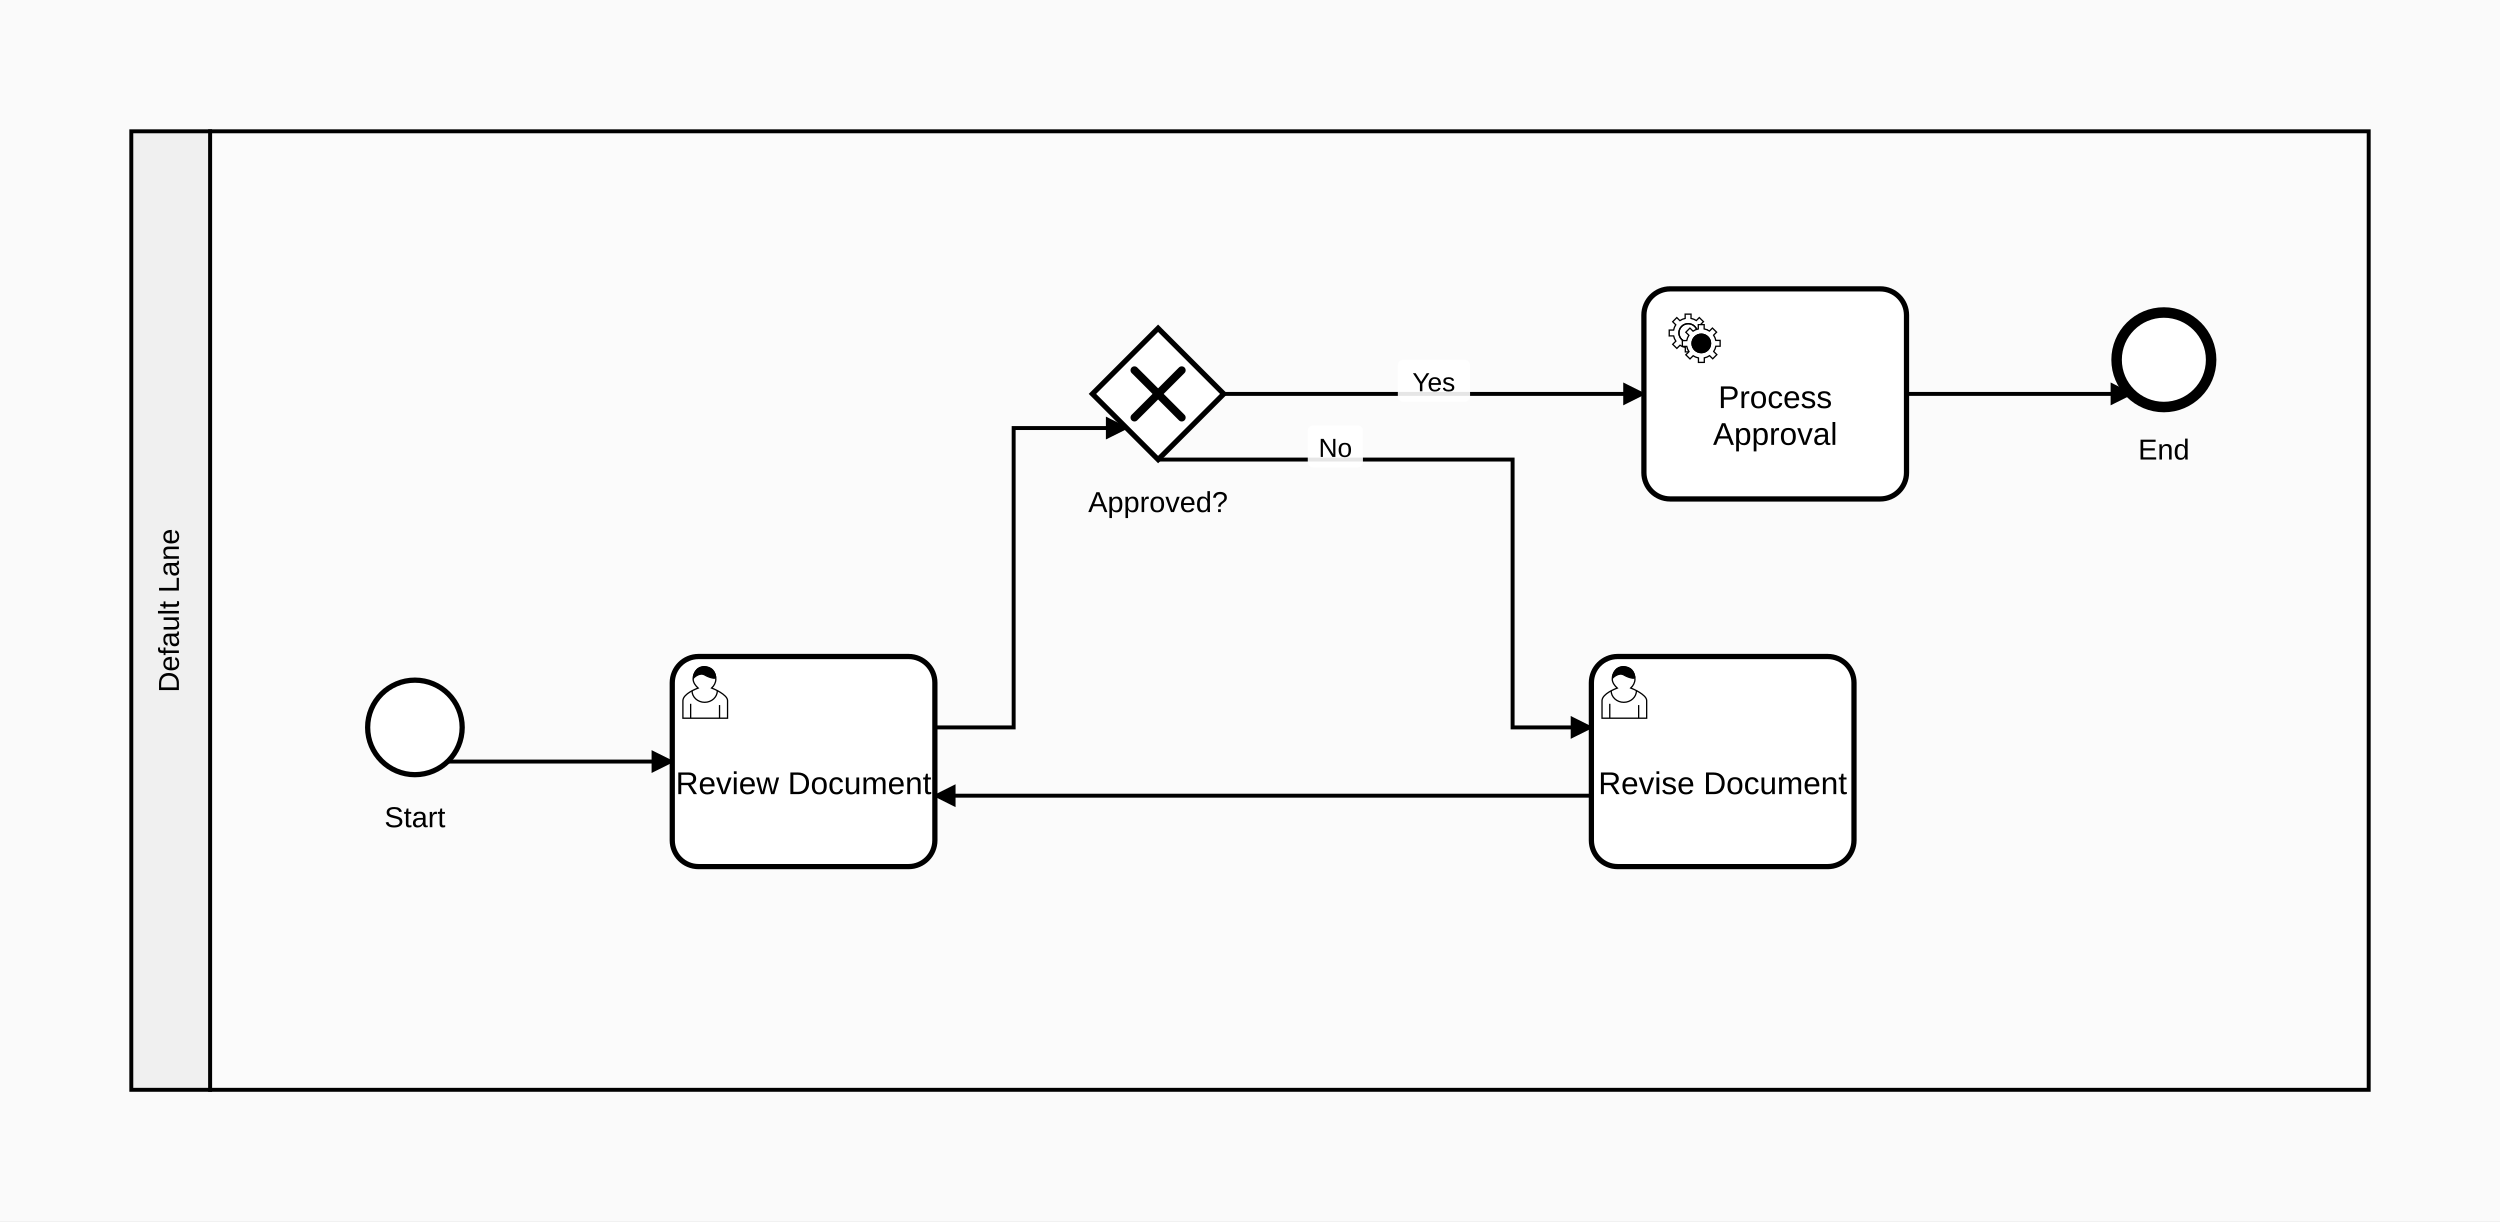
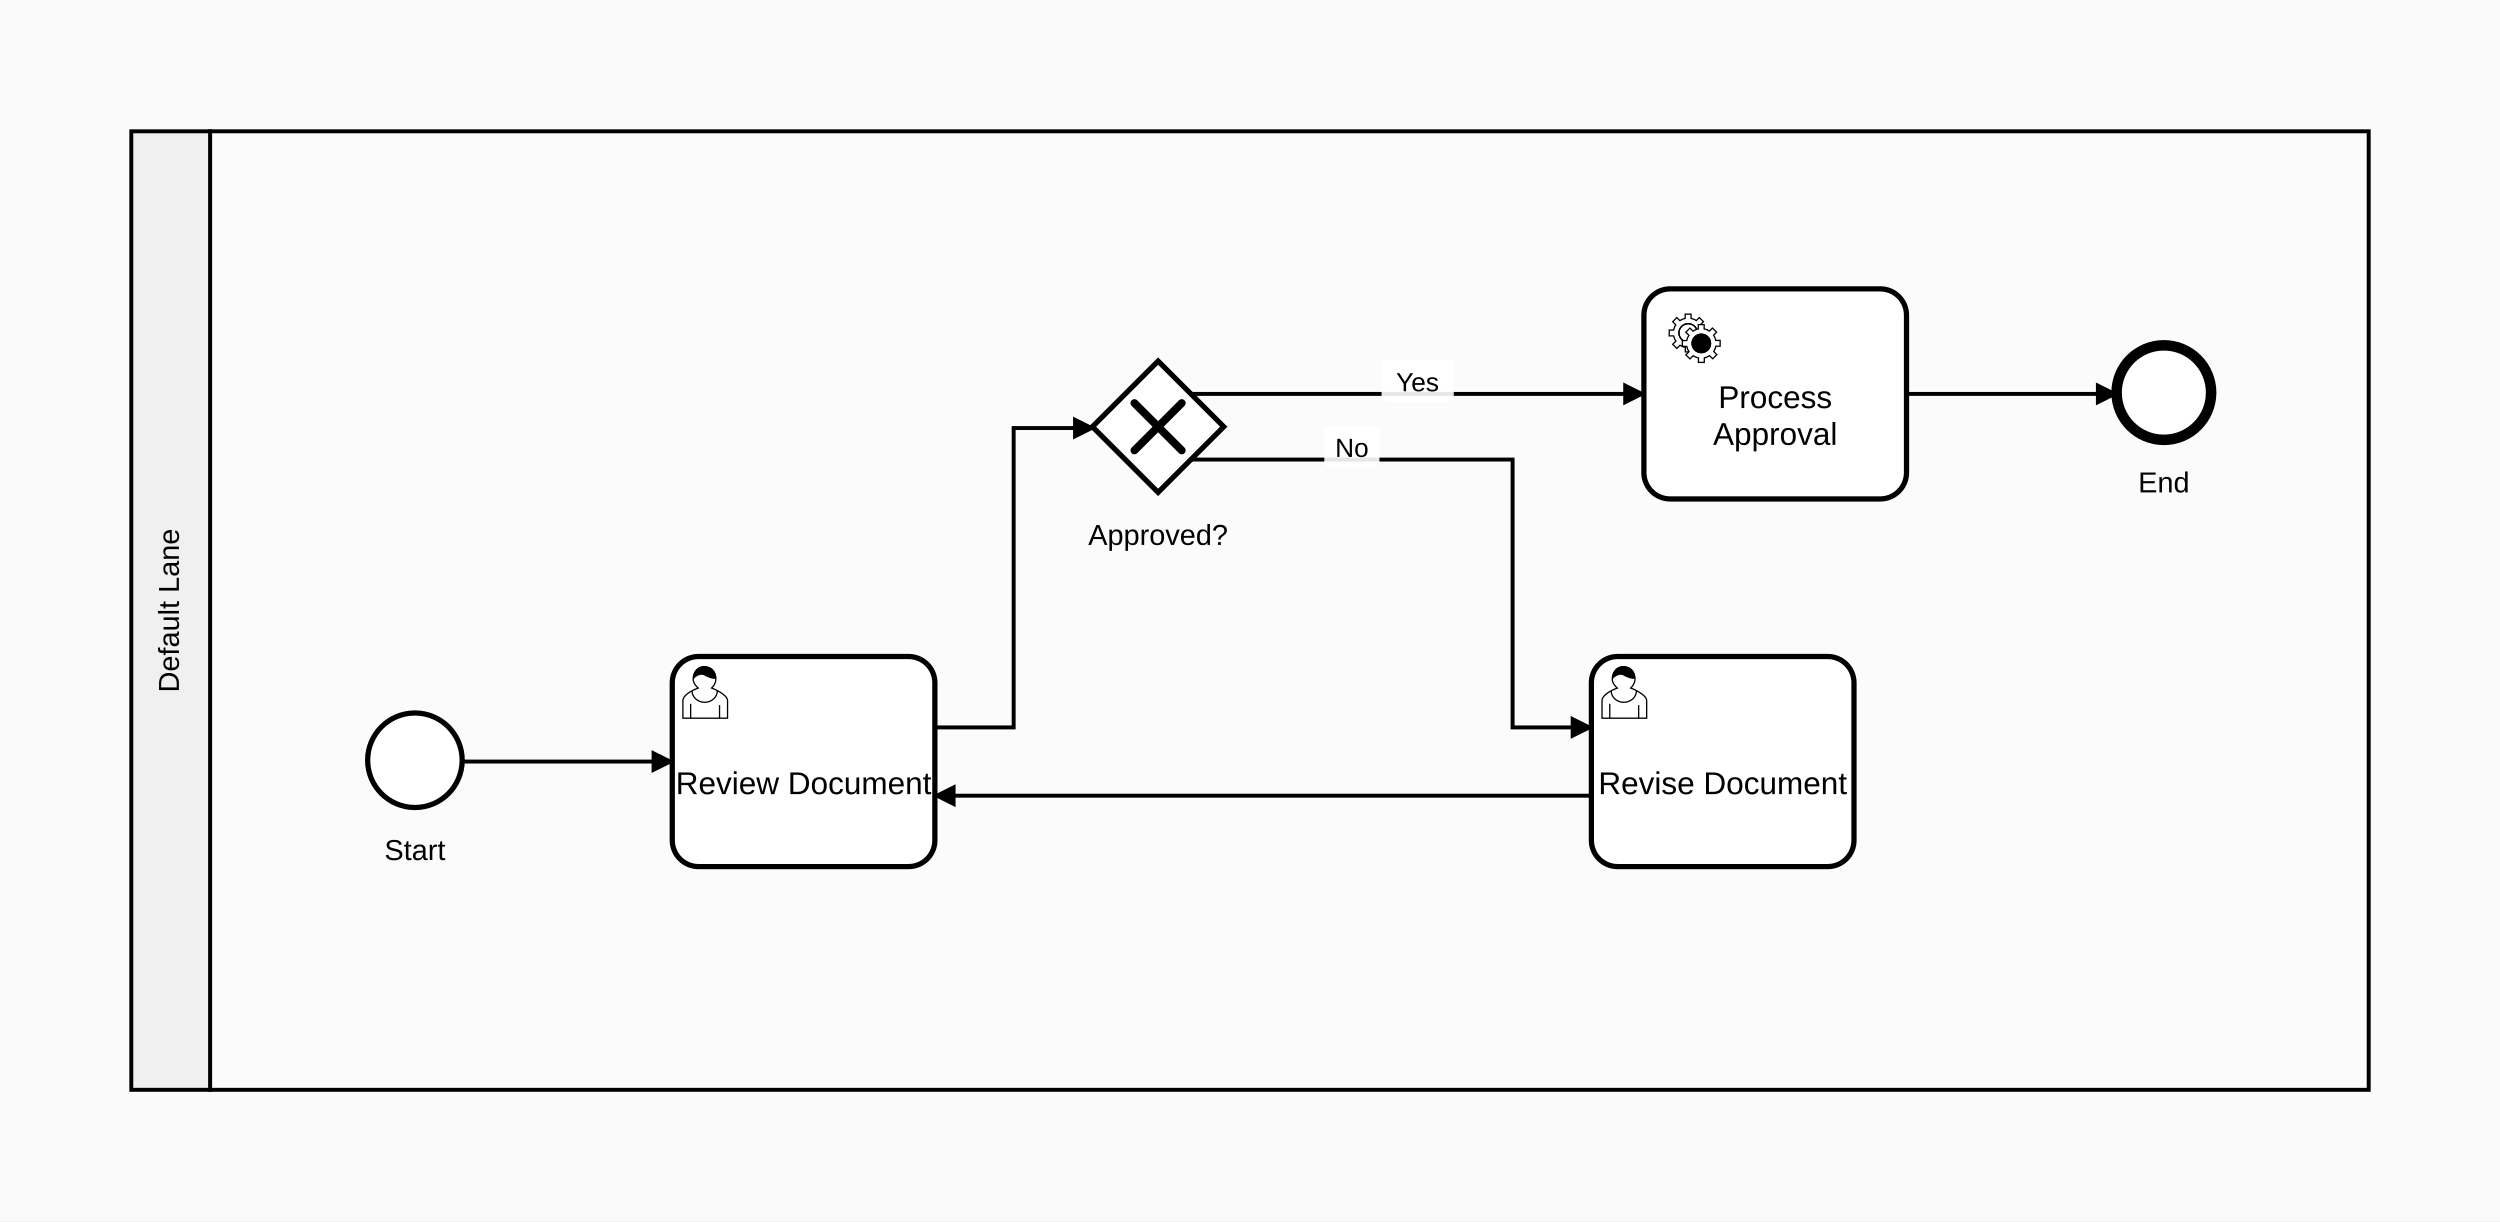
<svg xmlns="http://www.w3.org/2000/svg" width="952" height="465" viewBox="0 0 952 465" font-family="Arial, sans-serif">
  <defs>
    <marker id="seq-end" viewBox="0 0 20 20" refX="11" refY="10" markerWidth="10" markerHeight="10" orient="auto">
      <path d="M 1 5 L 11 10 L 1 15 Z" fill="#000000" stroke="#000000" stroke-width="1" />
    </marker>
    <marker id="seq-default-src" viewBox="0 0 20 20" refX="6" refY="10" markerWidth="10" markerHeight="10" orient="auto">
      <path d="M 6 3 L 10 17" stroke="#000000" stroke-width="1.5" />
    </marker>
    <marker id="seq-conditional-src" viewBox="0 0 20 20" refX="1" refY="10" markerWidth="12" markerHeight="12" orient="auto">
      <path d="M 1 10 L 8 6 L 15 10 L 8 14 Z" fill="#ffffff" stroke="#000000" stroke-width="1" />
    </marker>
    <marker id="msg-start" viewBox="0 0 20 20" refX="6" refY="6" markerWidth="20" markerHeight="20" orient="auto">
      <circle cx="6" cy="6" r="3.5" fill="#ffffff" stroke="#000000" stroke-width="1" />
    </marker>
    <marker id="msg-end" viewBox="0 0 20 20" refX="8.5" refY="5" markerWidth="20" markerHeight="20" orient="auto">
      <path d="m 1 5 l 0 -3 l 7 3 l -7 3 z" fill="#ffffff" stroke="#000000" stroke-width="1" stroke-linecap="butt" />
    </marker>
    <marker id="assoc-end" viewBox="0 0 20 20" refX="11" refY="10" markerWidth="10" markerHeight="10" orient="auto">
      <path d="M 1 5 L 11 10 L 1 15" fill="none" stroke="#000000" stroke-width="1.5" />
    </marker>
  </defs>
  <rect width="952" height="465" fill="#fafafa" />
  <rect x="80" y="50" width="822" height="365" fill="#ffffff" fill-opacity="0.25" stroke="#000000" stroke-width="1.5" />
  <rect x="50" y="50" width="30" height="365" fill="#f0f0f0" stroke="#000000" stroke-width="1.5" />
  <text x="65" y="232.5" text-anchor="middle" dominant-baseline="middle" font-size="11" fill="#000000" transform="rotate(-90,65,232.5)">Default Lane</text>
-   <path d="M 170.4 290 L 256 290" stroke="#000000" stroke-width="1.5" fill="none" marker-end="url(#seq-end)" />
-   <path d="M 356 277 L 386 277 L 386 163 L 429 163" stroke="#000000" stroke-width="1.5" fill="none" marker-end="url(#seq-end)" />
-   <path d="M 466 150 L 626 150" stroke="#000000" stroke-width="1.5" fill="none" marker-end="url(#seq-end)" />
-   <rect x="532.3" y="137" width="27.5" height="16" rx="2" fill="white" fill-opacity="0.9" />
-   <text x="546" y="149" text-anchor="middle" font-size="10" fill="#000000">Yes</text>
-   <path d="M 441 175 L 576 175 L 576 277 L 606 277" stroke="#000000" stroke-width="1.5" fill="none" marker-end="url(#seq-end)" />
-   <rect x="498" y="162" width="21" height="16" rx="2" fill="white" fill-opacity="0.9" />
-   <text x="508.5" y="174" text-anchor="middle" font-size="10" fill="#000000">No</text>
+   <path d="M 176 290 L 256 290" stroke="#000000" stroke-width="1.5" fill="none" marker-end="url(#seq-end)" />
+   <path d="M 356 277 L 386 277 L 386 163 L 416.5 163" stroke="#000000" stroke-width="1.5" fill="none" marker-end="url(#seq-end)" />
+   <path d="M 453.5 150 L 626 150" stroke="#000000" stroke-width="1.5" fill="none" marker-end="url(#seq-end)" />
+   <rect x="526.1" y="137" width="27.5" height="16" rx="2" fill="white" fill-opacity="0.9" />
+   <text x="539.8" y="149" text-anchor="middle" font-size="10" fill="#000000">Yes</text>
+   <path d="M 453.5 175 L 576 175 L 576 277 L 606 277" stroke="#000000" stroke-width="1.5" fill="none" marker-end="url(#seq-end)" />
+   <rect x="504.3" y="162" width="21" height="16" rx="2" fill="white" fill-opacity="0.9" />
+   <text x="514.8" y="174" text-anchor="middle" font-size="10" fill="#000000">No</text>
  <path d="M 606 303 L 356 303" stroke="#000000" stroke-width="1.5" fill="none" marker-end="url(#seq-end)" />
-   <path d="M 726 150 L 811.6 150" stroke="#000000" stroke-width="1.5" fill="none" marker-end="url(#seq-end)" />
-   <circle cx="158" cy="277" r="18" fill="#ffffff" fill-opacity="0.95" stroke="#000000" stroke-width="2" />
-   <text x="158" y="315" text-anchor="middle" font-size="11" fill="#000000">Start</text>
+   <path d="M 726 150 L 806 150" stroke="#000000" stroke-width="1.5" fill="none" marker-end="url(#seq-end)" />
+   <circle cx="158" cy="289.5" r="18" fill="#ffffff" fill-opacity="0.95" stroke="#000000" stroke-width="2" />
+   <text x="158" y="327.5" text-anchor="middle" font-size="11" fill="#000000">Start</text>
  <rect x="256" y="250" width="100" height="80" rx="10" ry="10" fill="#ffffff" fill-opacity="0.95" stroke="#000000" stroke-width="2" />
  <g>
    <path d="m 271,262 c 0.909,-0.845 1.594,-2.049 1.594,-3.385 0,-2.554 -1.805,-4.622 -4.357,-4.622 -2.552,0 -4.288,2.068 -4.288,4.622 0,1.348 0.974,2.562 1.896,3.405 -0.529,0.187 -5.669,2.097 -5.794,4.756 v 6.718 h 17 v -6.718 c 0,-2.298 -5.528,-4.595 -6.051,-4.776 z m -8,6 l 0,5.5 m 11,0 l 0,-5" fill="#ffffff" stroke="#000000" stroke-width="0.5" />
    <path d="m 273.162,263.009 c 0,2.447 -2.158,4.431 -4.821,4.431 -2.665,0 -4.822,-1.981 -4.822,-4.431" fill="none" stroke="#000000" stroke-width="0.5" />
    <path d="m 264.1,258.2 c 0,0 2.251,-2.358 4.274,-1.177 2.024,1.181 4.221,1.537 4.124,0.965 -0.098,-0.57 -0.117,-3.791 -4.191,-4.136 -3.575,0.001 -4.208,3.367 -4.207,4.348 z" fill="#000000" stroke="#000000" stroke-width="0.5" />
  </g>
  <text x="306" y="299" text-anchor="middle" dominant-baseline="middle" font-size="12" fill="#000000">Review Document</text>
-   <polygon points="441,125 466,150 441,175 416,150" fill="#ffffff" fill-opacity="0.95" stroke="#000000" stroke-width="2" />
-   <line x1="432" y1="141" x2="450" y2="159" stroke="#000000" stroke-width="3" stroke-linecap="round" />
-   <line x1="450" y1="141" x2="432" y2="159" stroke="#000000" stroke-width="3" stroke-linecap="round" />
-   <text x="441" y="195" text-anchor="middle" font-size="11" fill="#000000">Approved?</text>
+   <polygon points="441,137.5 466,162.5 441,187.5 416,162.5" fill="#ffffff" fill-opacity="0.95" stroke="#000000" stroke-width="2" />
+   <line x1="432" y1="153.5" x2="450" y2="171.5" stroke="#000000" stroke-width="3" stroke-linecap="round" />
+   <line x1="450" y1="153.5" x2="432" y2="171.5" stroke="#000000" stroke-width="3" stroke-linecap="round" />
+   <text x="441" y="207.5" text-anchor="middle" font-size="11" fill="#000000">Approved?</text>
  <rect x="626" y="110" width="100" height="80" rx="10" ry="10" fill="#ffffff" fill-opacity="0.95" stroke="#000000" stroke-width="2" />
  <g>
    <path d="m 644,134 v -1.713 c 0.352,-0.071 0.704,-0.178 1.048,-0.321 0.344,-0.145 0.666,-0.321 0.966,-0.521 l 1.194,1.18 1.567,-1.577 -1.195,-1.18 c 0.403,-0.614 0.683,-1.299 0.825,-2.018 l 1.622,-0.01 v -2.22 l -1.637,0.01 c -0.073,-0.352 -0.178,-0.7 -0.324,-1.044 -0.145,-0.344 -0.321,-0.664 -0.523,-0.962 l 1.131,-1.136 -1.583,-1.563 -1.13,1.136 c -0.614,-0.401 -1.303,-0.681 -2.023,-0.822 l 0.009,-1.619 h -2.241 l 0.004,1.631 c -0.354,0.074 -0.705,0.18 -1.05,0.324 -0.344,0.144 -0.665,0.321 -0.964,0.52 l -1.17,-1.158 -1.567,1.579 1.168,1.157 c -0.403,0.613 -0.683,1.298 -0.825,2.017 l -1.659,0.003 v 2.222 l 1.672,-0.006 c 0.073,0.351 0.18,0.702 0.324,1.045 0.145,0.344 0.321,0.664 0.523,0.961 l -1.199,1.197 1.584,1.56 1.196,-1.193 c 0.614,0.403 1.303,0.682 2.023,0.823 l 0.001,1.699 h 2.227 z m 0.221,-3.996 c -1.789,0.75 -3.858,-0.093 -4.61,-1.874 -0.752,-1.783 0.091,-3.846 1.88,-4.596 1.788,-0.749 3.857,0.093 4.609,1.874 0.752,1.782 -0.091,3.846 -1.879,4.596 z" fill="#ffffff" stroke="#000000" stroke-width="0.5" />
    <path d="m 644.221,130.004 c -1.789,0.75 -3.858,-0.093 -4.61,-1.874 -0.752,-1.783 0.091,-3.846 1.88,-4.596 1.788,-0.749 3.857,0.093 4.609,1.874 0.752,1.782 -0.091,3.846 -1.879,4.596 z" fill="none" stroke="#000000" stroke-width="0.5" />
    <path d="m 649,138 v -1.713 c 0.352,-0.071 0.704,-0.178 1.048,-0.321 0.344,-0.145 0.666,-0.321 0.966,-0.521 l 1.194,1.18 1.567,-1.577 -1.195,-1.18 c 0.403,-0.614 0.683,-1.299 0.825,-2.018 l 1.622,-0.01 v -2.22 l -1.637,0.01 c -0.073,-0.352 -0.178,-0.7 -0.324,-1.044 -0.145,-0.344 -0.321,-0.664 -0.523,-0.962 l 1.131,-1.136 -1.583,-1.563 -1.13,1.136 c -0.614,-0.401 -1.303,-0.681 -2.023,-0.822 l 0.009,-1.619 h -2.241 l 0.004,1.631 c -0.354,0.074 -0.705,0.18 -1.05,0.324 -0.344,0.144 -0.665,0.321 -0.964,0.52 l -1.17,-1.158 -1.567,1.579 1.168,1.157 c -0.403,0.613 -0.683,1.298 -0.825,2.017 l -1.659,0.003 v 2.222 l 1.672,-0.006 c 0.073,0.351 0.18,0.702 0.324,1.045 0.145,0.344 0.321,0.664 0.523,0.961 l -1.199,1.197 1.584,1.56 1.196,-1.193 c 0.614,0.403 1.303,0.682 2.023,0.823 l 0.001,1.699 h 2.227 z m 0.221,-3.996 c -1.789,0.75 -3.858,-0.093 -4.61,-1.874 -0.752,-1.783 0.091,-3.846 1.88,-4.596 1.788,-0.749 3.857,0.093 4.609,1.874 0.752,1.782 -0.091,3.846 -1.879,4.596 z" fill="#ffffff" stroke="#000000" stroke-width="0.5" />
    <path d="m 649.221,134.004 c -1.789,0.75 -3.858,-0.093 -4.61,-1.874 -0.752,-1.783 0.091,-3.846 1.88,-4.596 1.788,-0.749 3.857,0.093 4.609,1.874 0.752,1.782 -0.091,3.846 -1.879,4.596 z" fill="#000000" stroke="#000000" stroke-width="0.5" />
  </g>
  <text x="676" y="152" text-anchor="middle" dominant-baseline="middle" font-size="12" fill="#000000">Process</text>
  <text x="676" y="166" text-anchor="middle" dominant-baseline="middle" font-size="12" fill="#000000">Approval</text>
  <rect x="606" y="250" width="100" height="80" rx="10" ry="10" fill="#ffffff" fill-opacity="0.95" stroke="#000000" stroke-width="2" />
  <g>
    <path d="m 621,262 c 0.909,-0.845 1.594,-2.049 1.594,-3.385 0,-2.554 -1.805,-4.622 -4.357,-4.622 -2.552,0 -4.288,2.068 -4.288,4.622 0,1.348 0.974,2.562 1.896,3.405 -0.529,0.187 -5.669,2.097 -5.794,4.756 v 6.718 h 17 v -6.718 c 0,-2.298 -5.528,-4.595 -6.051,-4.776 z m -8,6 l 0,5.5 m 11,0 l 0,-5" fill="#ffffff" stroke="#000000" stroke-width="0.5" />
    <path d="m 623.162,263.009 c 0,2.447 -2.158,4.431 -4.821,4.431 -2.665,0 -4.822,-1.981 -4.822,-4.431" fill="none" stroke="#000000" stroke-width="0.5" />
    <path d="m 614.1,258.2 c 0,0 2.251,-2.358 4.274,-1.177 2.024,1.181 4.221,1.537 4.124,0.965 -0.098,-0.57 -0.117,-3.791 -4.191,-4.136 -3.575,0.001 -4.208,3.367 -4.207,4.348 z" fill="#000000" stroke="#000000" stroke-width="0.5" />
  </g>
  <text x="656" y="299" text-anchor="middle" dominant-baseline="middle" font-size="12" fill="#000000">Revise Document</text>
-   <circle cx="824" cy="137" r="18" fill="#ffffff" fill-opacity="0.95" stroke="#000000" stroke-width="4" />
-   <text x="824" y="175" text-anchor="middle" font-size="11" fill="#000000">End</text>
+   <circle cx="824" cy="149.5" r="18" fill="#ffffff" fill-opacity="0.95" stroke="#000000" stroke-width="4" />
+   <text x="824" y="187.5" text-anchor="middle" font-size="11" fill="#000000">End</text>
</svg>
